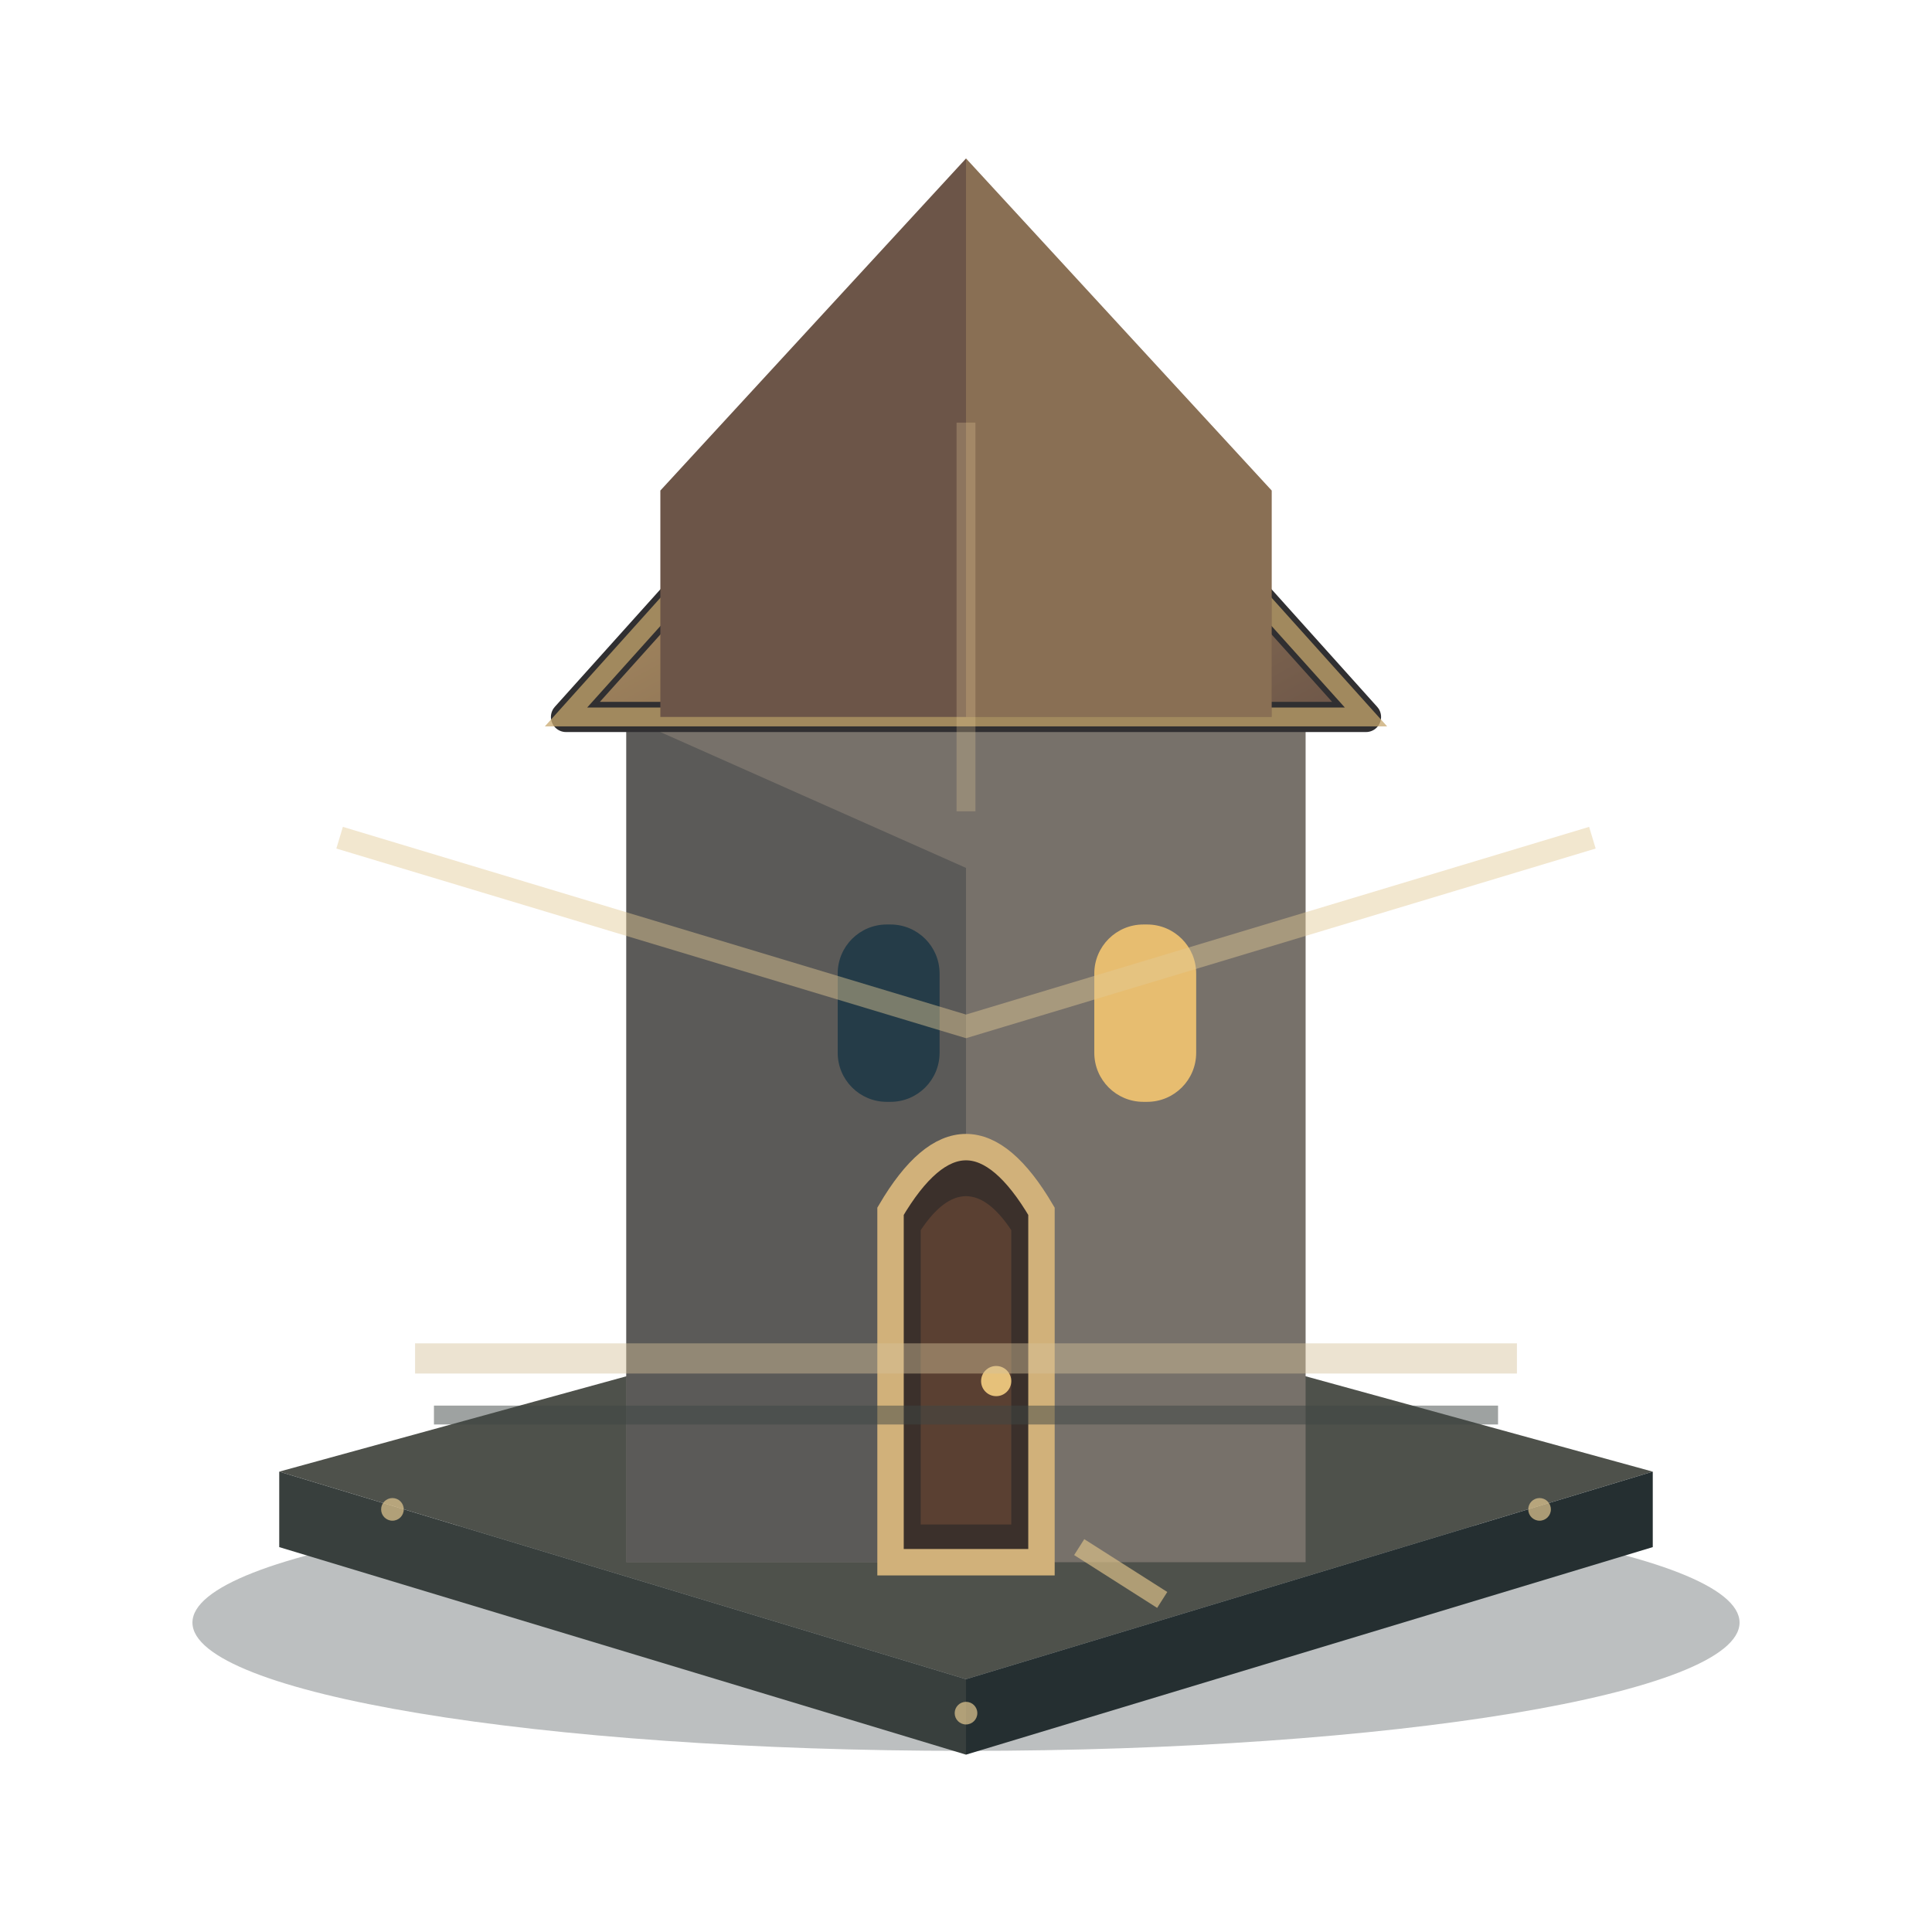
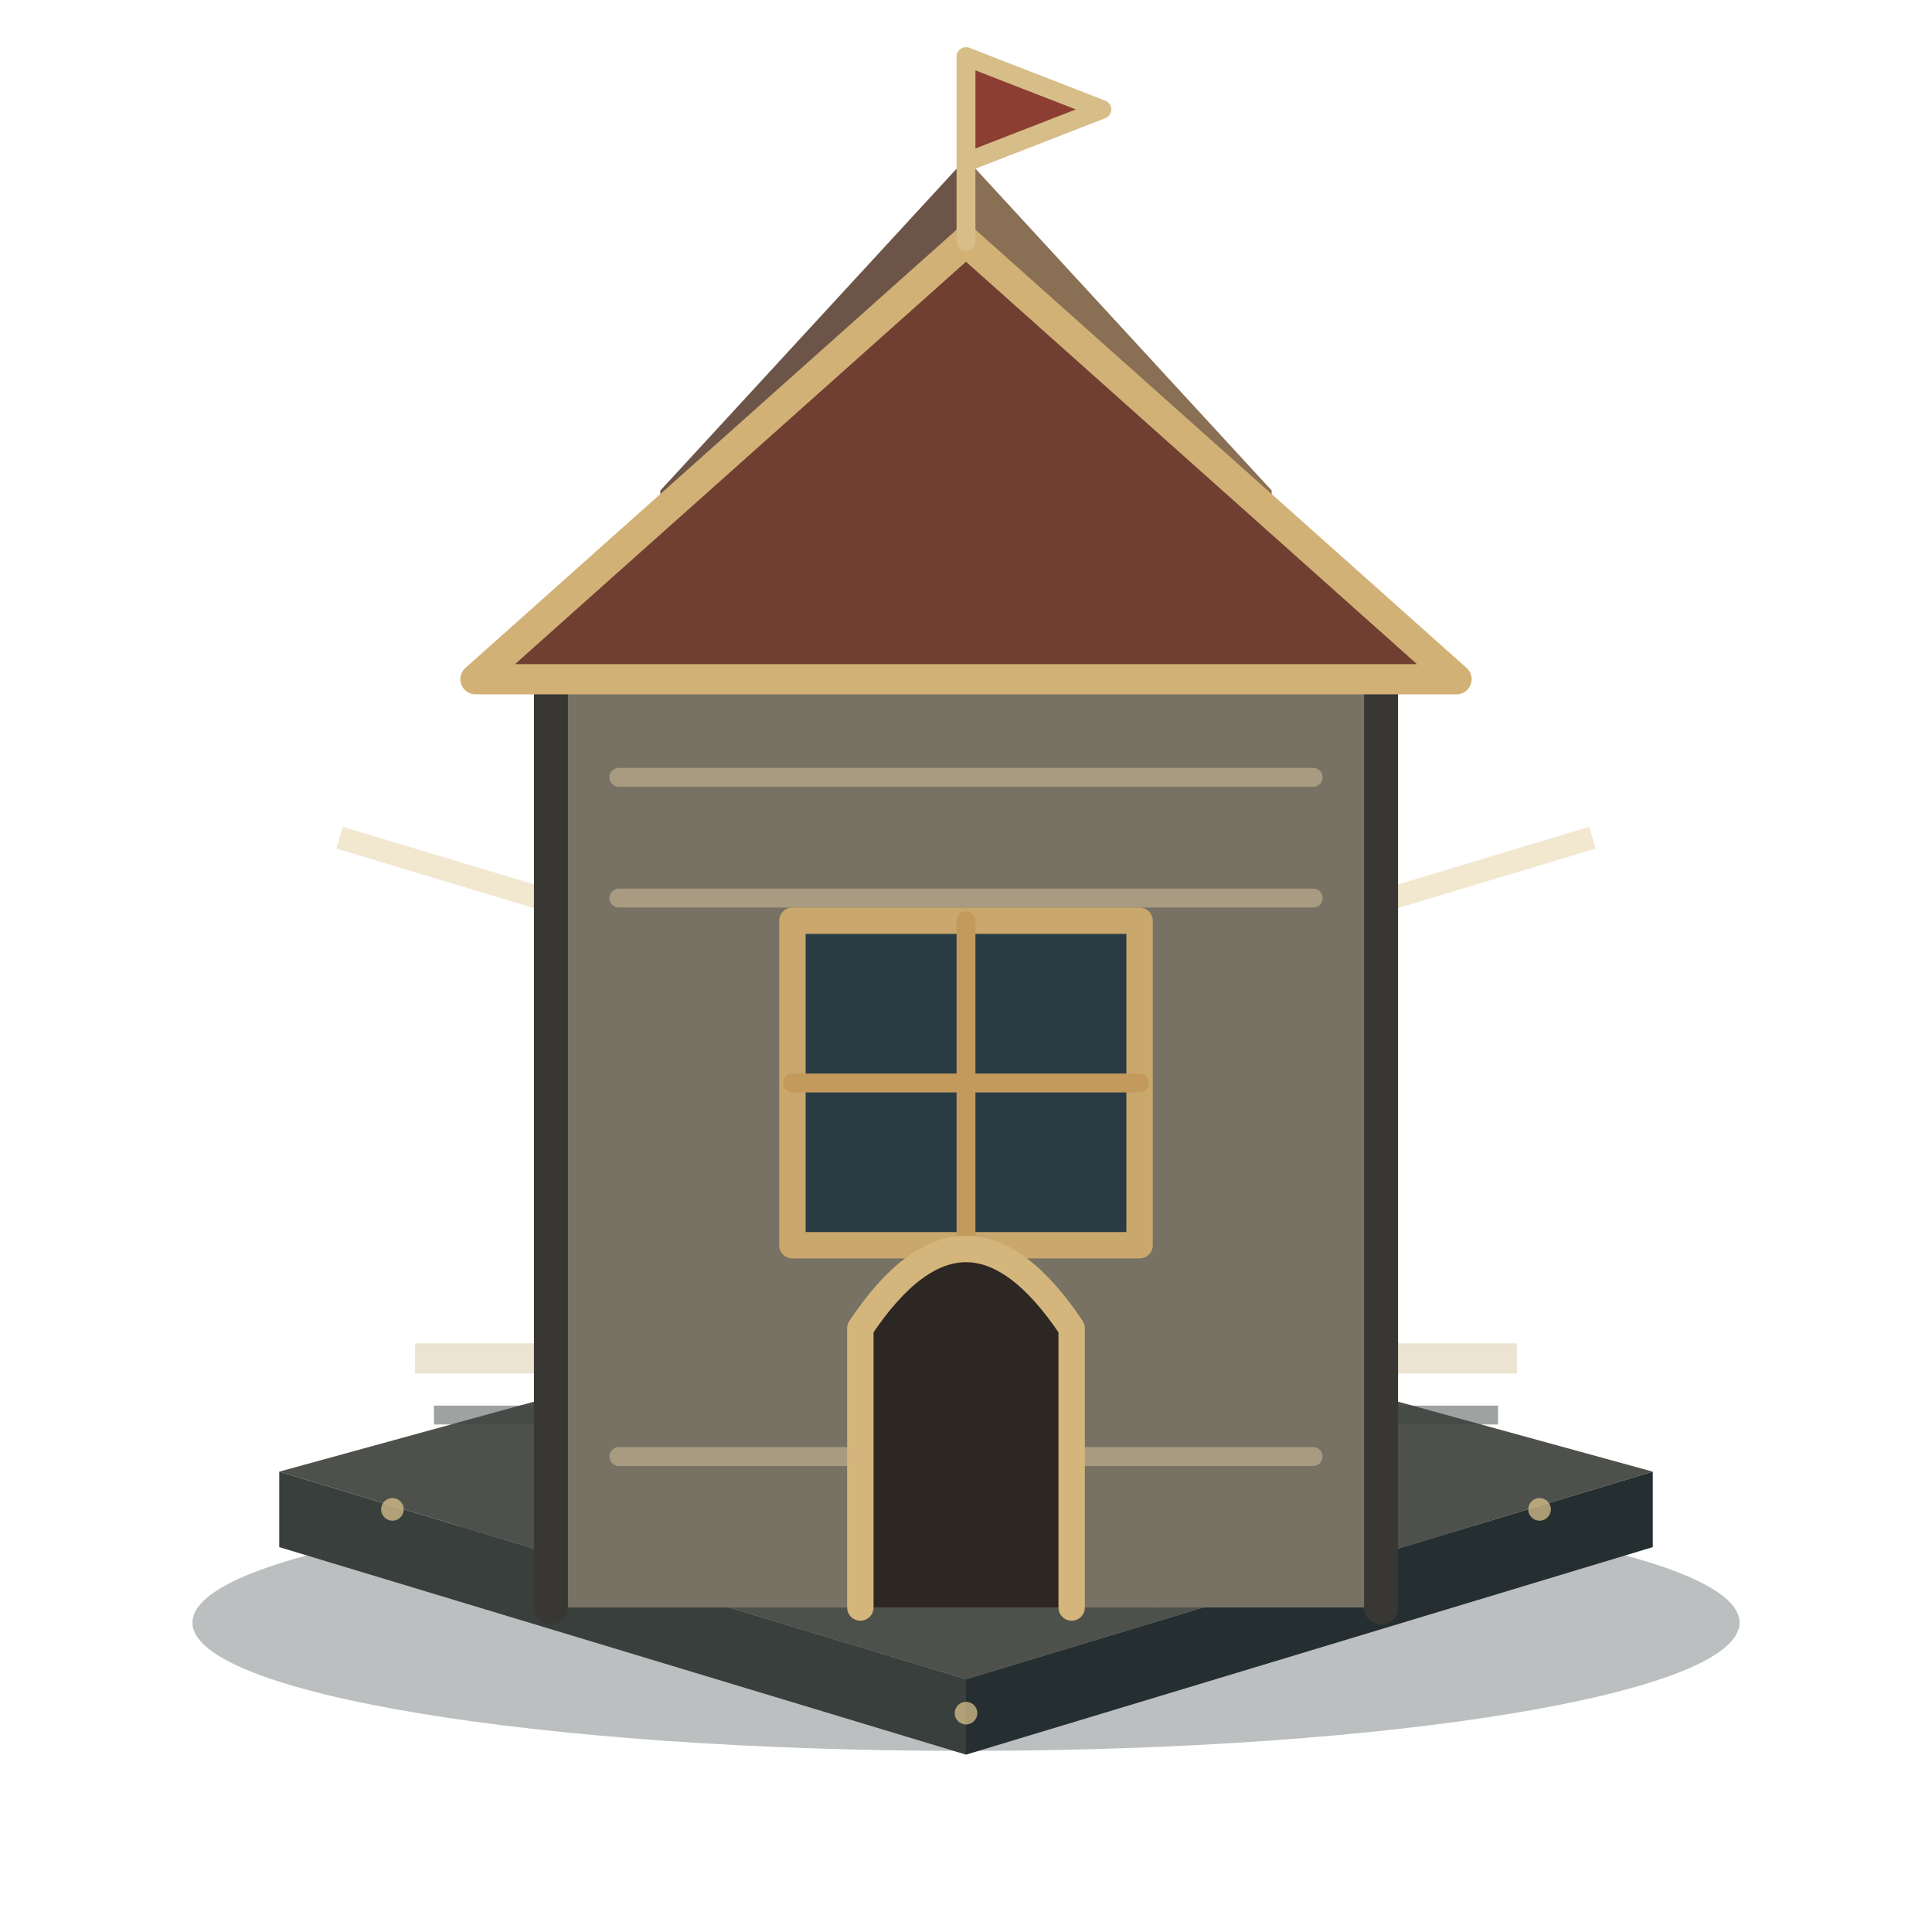
<svg xmlns="http://www.w3.org/2000/svg" width="512" height="512" viewBox="0 0 512 512" role="img" aria-labelledby="title desc">
  <defs>
    <linearGradient id="stone" x1="0" y1="0" x2="1" y2="1">
      <stop stop-color="#b7aa91" />
      <stop offset="1" stop-color="#615e58" />
    </linearGradient>
    <linearGradient id="roof" x1="0" y1="0" x2="1" y2="1">
      <stop stop-color="#c7a76d" />
      <stop offset="1" stop-color="#6c5548" />
    </linearGradient>
    <linearGradient id="light" x1="0" y1="0" x2="0" y2="1">
      <stop stop-color="#fff0bd" />
      <stop offset="1" stop-color="#d58d45" />
    </linearGradient>
  </defs>
  <ellipse cx="256" cy="430" rx="205" ry="34" fill="#10191b" opacity=".28" />
  <path d="M74 390 L256 445 L438 390 L256 340Z" fill="#4e514b" />
  <path d="M74 390 L256 445 V465 L74 410Z" fill="#383f3d" />
  <path d="M256 445 L438 390 V410 L256 465Z" fill="#252f31" />
  <path d="M166 190 H346 V414 H166Z" fill="#77716a" />
  <path d="M166 190 L256 230 V414 H166Z" fill="#5b5a58" />
  <path d="M150 190 L256 72 L362 190 Z" fill="url(#roof)" stroke="#302f31" stroke-width="8" stroke-linejoin="round" />
  <path d="M150 190 L256 72 L362 190 Z" fill="none" stroke="#c7a76d" stroke-width="5" opacity=".75" />
  <path d="M175 190 V130 L256 42 L337 130 V190Z" fill="#6c5548" />
  <path d="M256 42 V190 H337 L337 130Z" fill="#c7a76d" opacity=".32" />
  <path d="M236 414 v-93 q20 -34 40 0 v93Z" fill="#3b302b" stroke="#d1b17a" stroke-width="7" />
  <path d="M244 404 v-78 q12 -18 24 0 v78Z" fill="#5a4032" />
  <circle cx="264" cy="366" r="4" fill="#e6c17a" />
  <rect x="222" y="245" width="27" height="47" rx="13" fill="#253c48" />
  <rect x="290" y="245" width="27" height="47" rx="13" fill="#e7bd70" />
  <path d="M110 360 H402" stroke="#d4c19a" stroke-width="8" opacity=".45" />
  <path d="M115 375 H397" stroke="#3d4543" stroke-width="5" opacity=".5" />
  <path d="M90 222 L256 272 L422 222" fill="none" stroke="#e3c994" stroke-width="6" opacity=".45" />
  <path d="M256 112 V215" stroke="#f1d5a0" stroke-width="5" opacity=".25" />
  <path d="M286 410 l22 14" stroke="#d8bd87" stroke-width="5" opacity=".7" />
  <g fill="#e4c991" opacity=".7">
    <circle cx="104" cy="400" r="3" />
    <circle cx="408" cy="400" r="3" />
    <circle cx="256" cy="454" r="3" />
  </g>
+   <g stroke-linecap="round" stroke-linejoin="round">
+     <path d="M146 426V176h220v250" fill="#777264" stroke="#393733" stroke-width="9" />
+     <path d="M126 180l130-116 130 116z" fill="#713e32" stroke="#d2b176" stroke-width="8" />
+     <path d="M164 206h184M164 238h184M164 386h184" stroke="#d0bd99" stroke-width="5" opacity=".55" />
+     <path d="M210 244h92v86h-92z" fill="#293c43" stroke="#c9a76d" stroke-width="7" />
+     <path d="M256 244v86m-46-43h92" stroke="#c39a5c" stroke-width="5" />
+     <path d="M228 426v-74q28-42 56 0v74" fill="#2c2723" stroke="#d4b57b" stroke-width="7" />
+     <path d="M256 64V15m0 0l36 14-36 14" stroke="#d7bd88" stroke-width="5" fill="#8b3e31" />
+   </g>
+   <g data-kindlewake-polish="v1" />
</svg>
